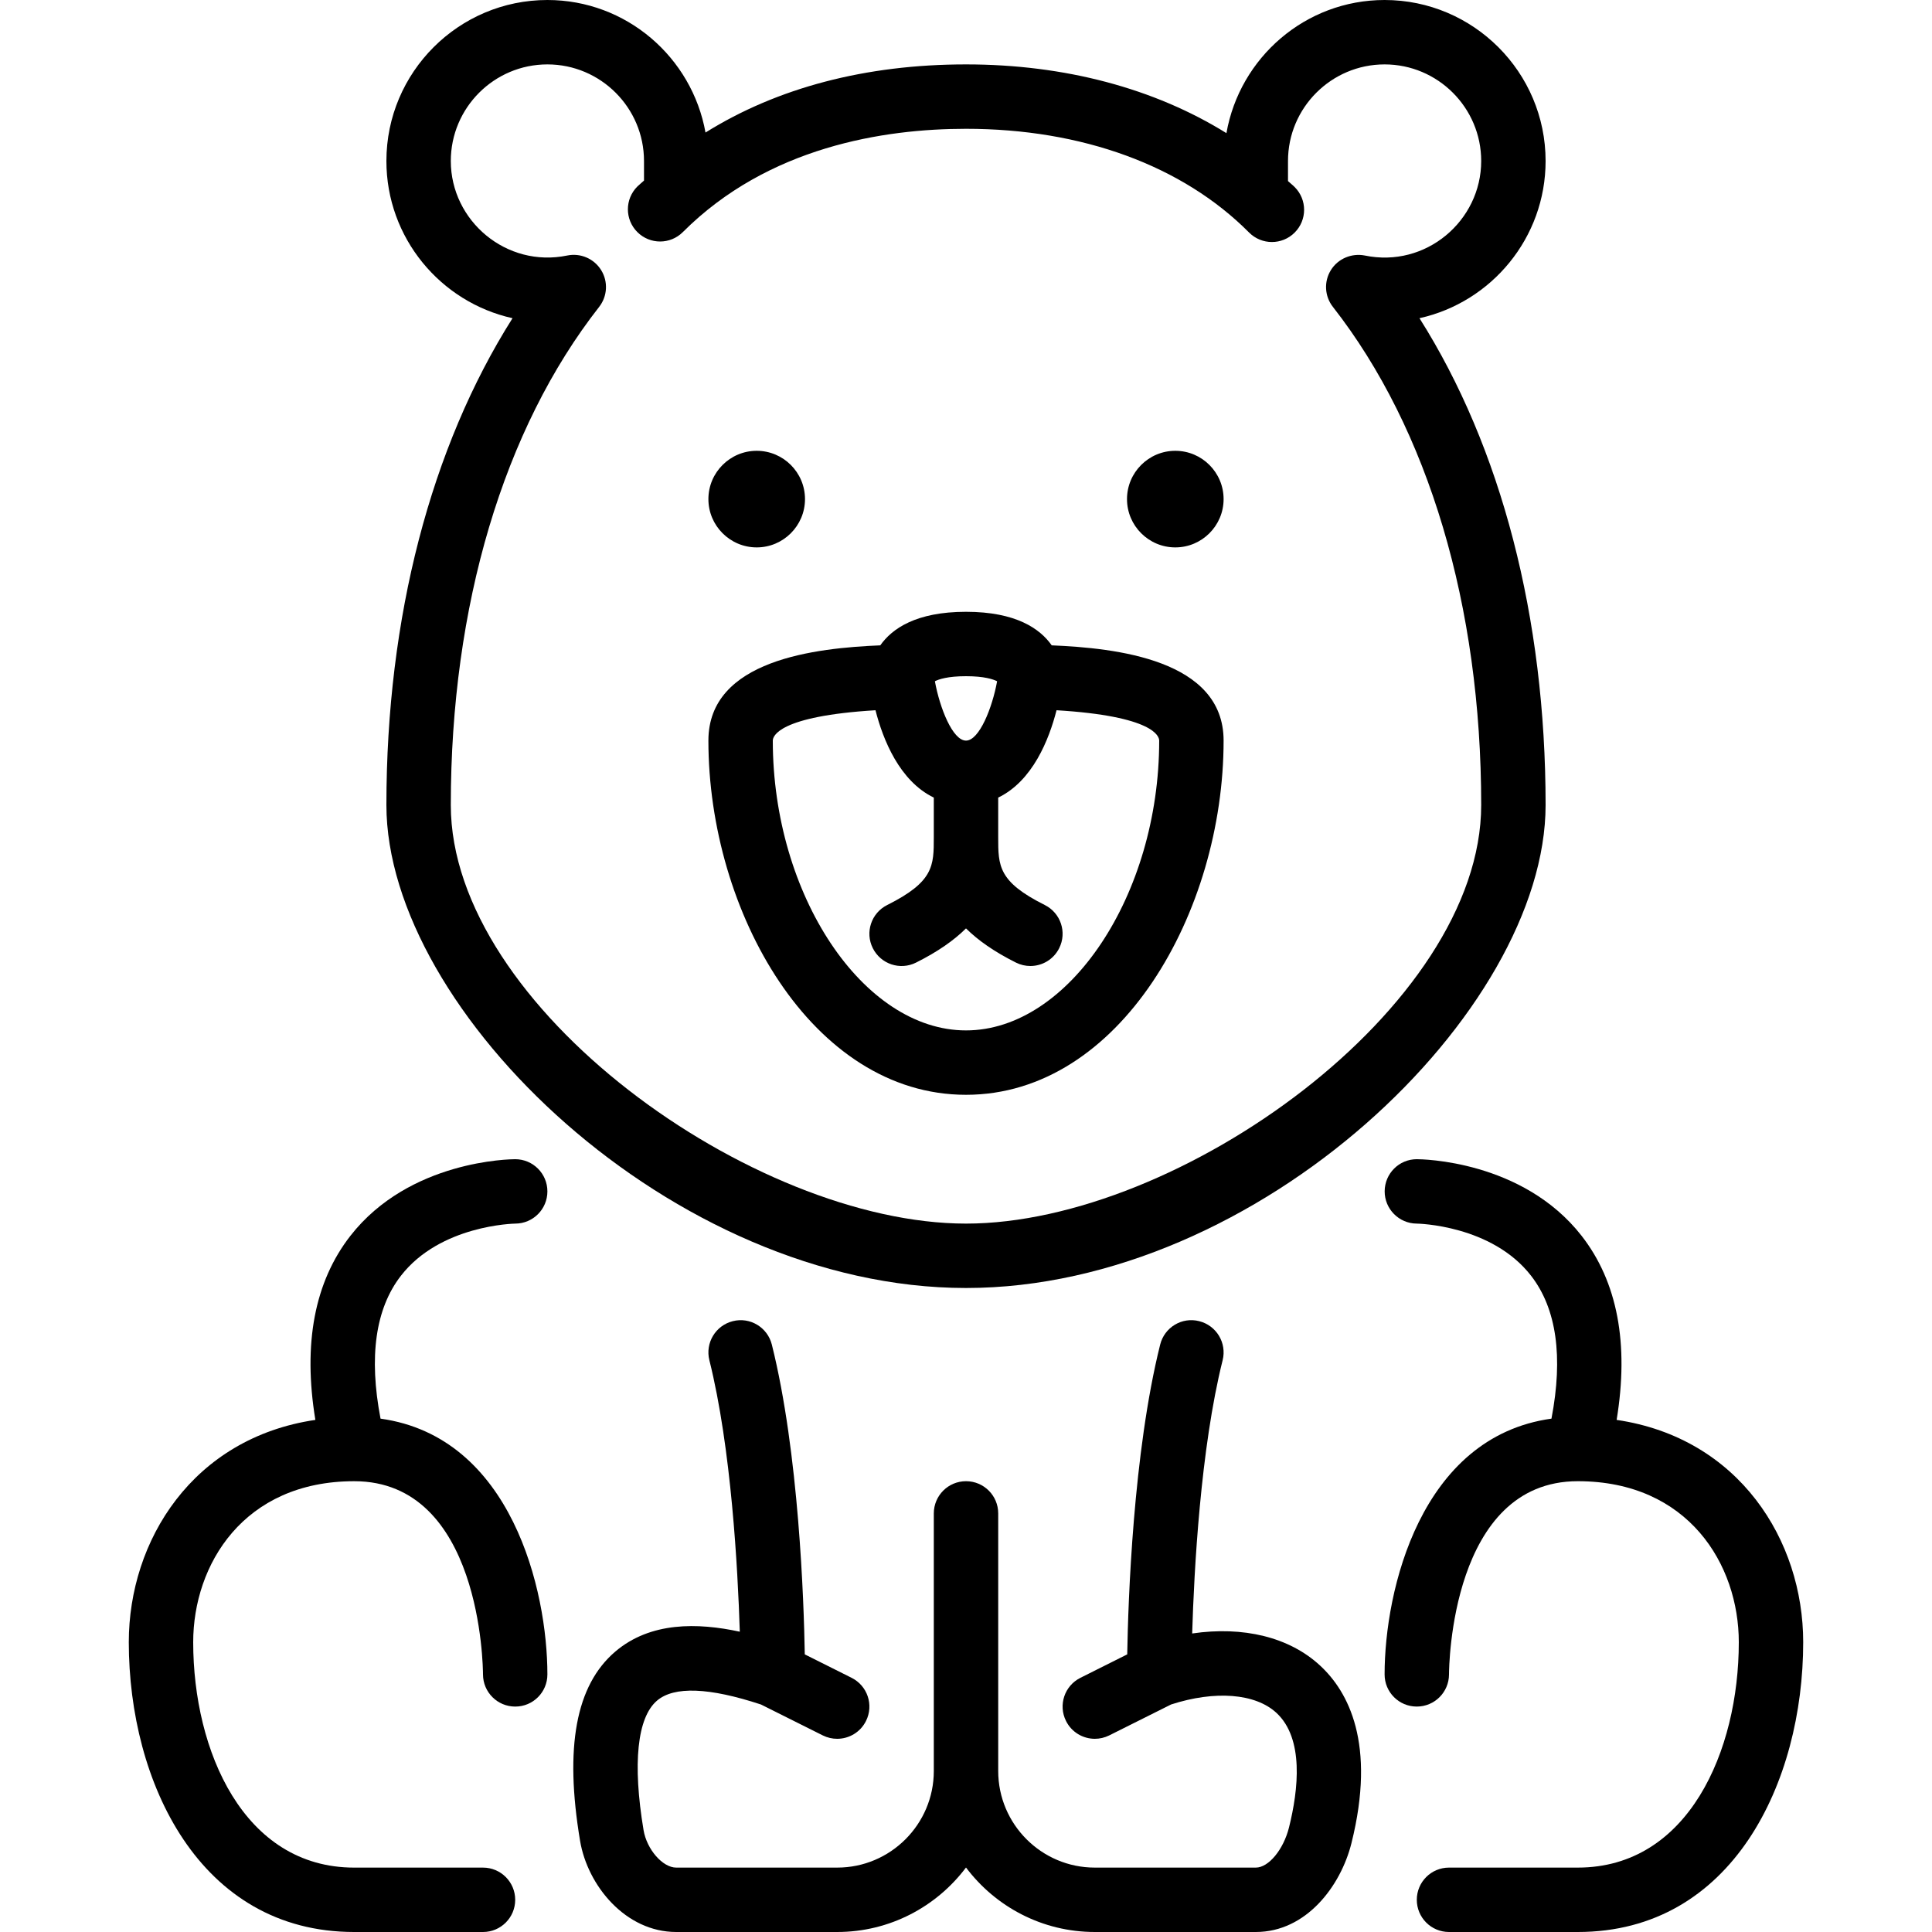
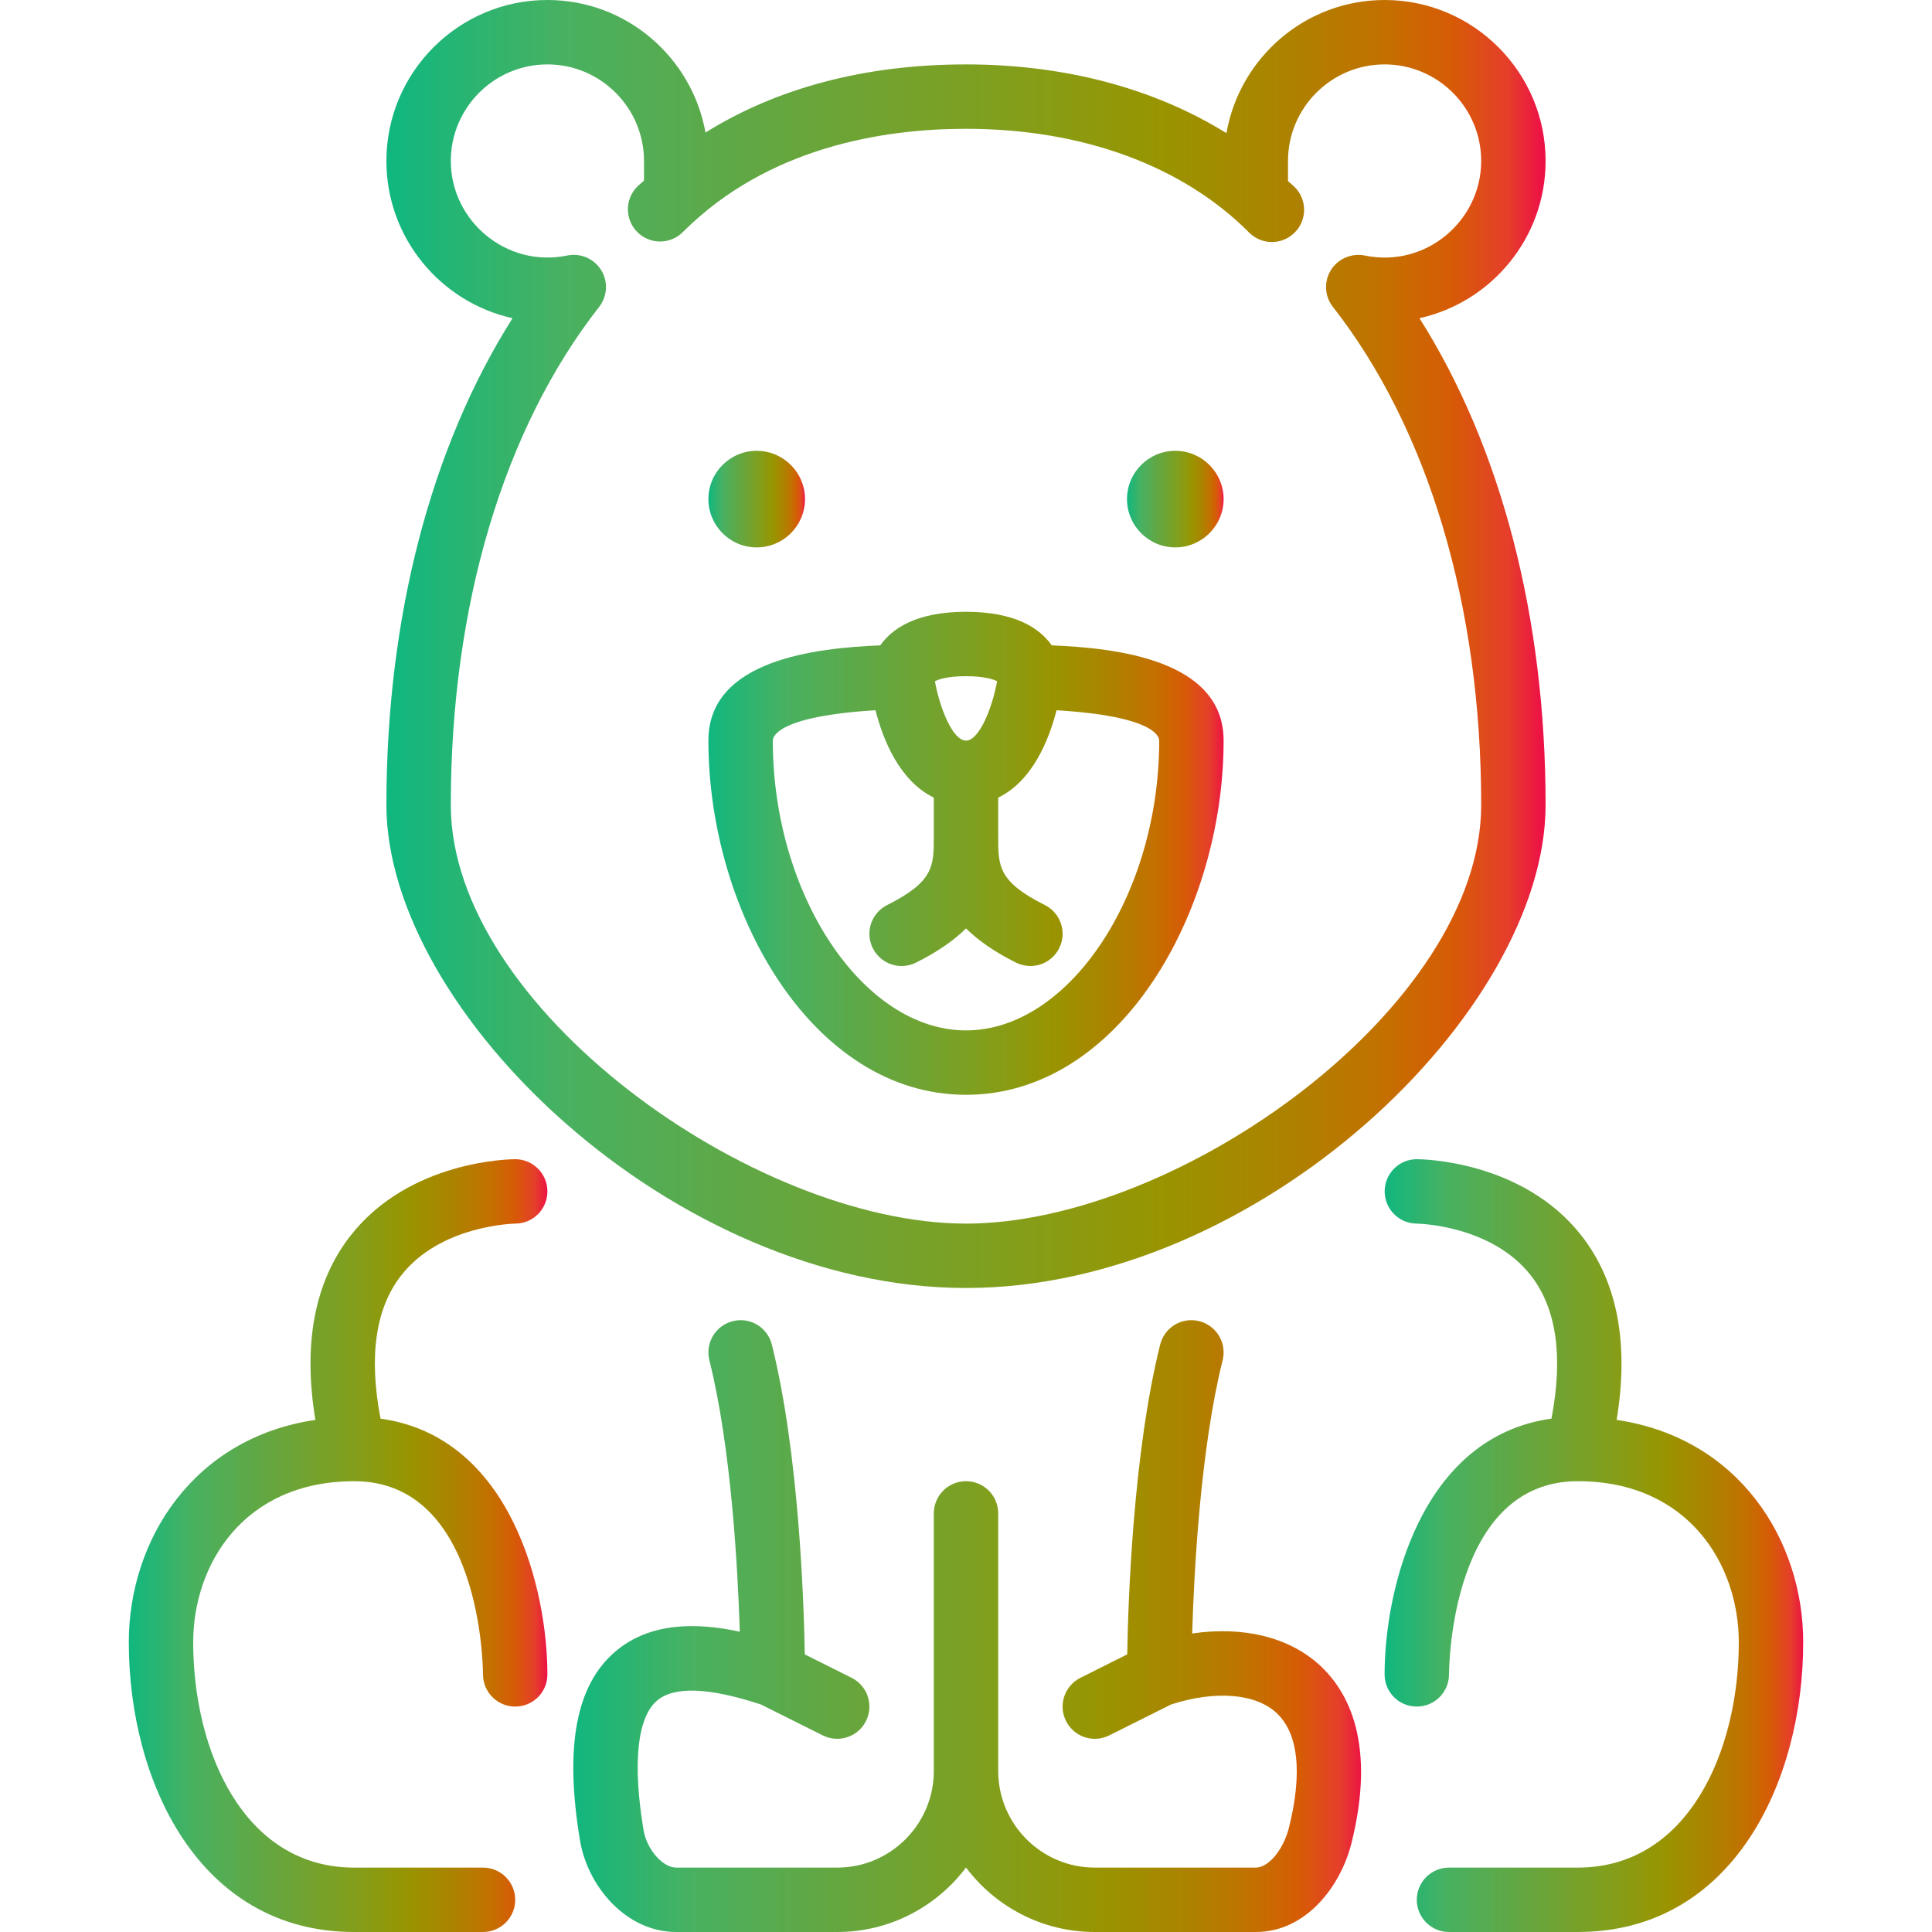
- <svg xmlns="http://www.w3.org/2000/svg" version="1.1" id="Layer_1" x="0px" y="0px" viewBox="0 0 512 512" style="enable-background:new 0 0 512 512;" xml:space="preserve">
+ <svg xmlns="http://www.w3.org/2000/svg" version="1.1" id="Layer_1" x="0px" y="0px" viewBox="0 0 512 512" style="enable-background: new 0 0 512 512" xml:space="preserve">
+   <defs>
+     <linearGradient id="linear" x1="0%" y1="0%" x2="100%" y2="0%">
+       <stop offset="0%" stop-color="#10b77f" />
+       <stop offset="15%" stop-color="#48b161" />
+       <stop offset="34%" stop-color="#65a63f" />
+       <stop offset="53%" stop-color="#819f1d" />
+       <stop offset="67%" stop-color="#999400" />
+       <stop offset="78%" stop-color="#ad8200" />
+       <stop offset="86%" stop-color="#c27100" />
+       <stop offset="92%" stop-color="#d65c05" />
+       <stop offset="97%" stop-color="#e53f2a" />
+       <stop offset="100%" stop-color="#ed1245" />
+     </linearGradient>
+   </defs>
  <g>
    <g>
      <g>
-         <path d="M200.533,145.067c7.057,0,12.8-5.743,12.8-12.8s-5.743-12.8-12.8-12.8s-12.8,5.743-12.8,12.8     S193.476,145.067,200.533,145.067z" />
-         <path d="M311.467,145.067c7.057,0,12.8-5.743,12.8-12.8s-5.743-12.8-12.8-12.8s-12.8,5.743-12.8,12.8     S304.41,145.067,311.467,145.067z" />
-         <path d="M428.425,376.286c3.319-20.198,0.222-36.591-9.293-48.794c-15.667-20.062-42.53-20.292-43.665-20.292     c-4.702,0-8.491,3.797-8.516,8.499c-0.017,4.693,3.78,8.533,8.482,8.567c0.205,0,19.866,0.324,30.328,13.833     c6.75,8.713,8.533,21.453,5.393,37.854c-34.756,4.83-44.22,45.585-44.22,67.78c0,4.71,3.806,8.525,8.516,8.525h0.017     c4.702,0,8.516-3.806,8.533-8.508c0.009-2.099,0.555-51.217,34.133-51.217c29.312,0,42.667,22.118,42.667,42.667     c0,28.774-13.355,59.733-42.667,59.733H384c-4.719,0-8.533,3.823-8.533,8.533S379.281,512,384,512h34.133     c41.045,0,59.733-39.808,59.733-76.8C477.867,408.243,460.894,381.073,428.425,376.286z" />
-         <path d="M349.85,441.404c-8.141-7.552-20.352-10.505-33.911-8.516c0.495-16.632,2.21-48.964,8.073-72.414     c1.143-4.574-1.638-9.207-6.212-10.351c-4.574-1.178-9.207,1.638-10.342,6.204c-7.168,28.663-8.491,67.985-8.73,82.099     l-12.407,6.212c-4.216,2.108-5.931,7.228-3.814,11.443c1.493,2.995,4.506,4.719,7.637,4.719c1.28,0,2.586-0.29,3.806-0.896     l16.401-8.201c11.656-3.772,22.323-2.944,27.913,2.219c7.33,6.793,5.854,20.284,3.328,30.404     c-1.468,5.845-5.402,10.607-8.789,10.607h-42.667c-14.114,0-25.6-11.486-25.6-25.6v-68.267c0-4.71-3.814-8.533-8.533-8.533     c-4.719,0-8.533,3.823-8.533,8.533v68.267c0,14.114-11.486,25.6-25.6,25.6H179.2c-3.593,0-7.799-4.83-8.653-9.941     c-2.944-17.638-1.681-29.824,3.567-34.304c4.531-3.866,13.824-3.499,27.554,1.024l16.384,8.192     c1.22,0.606,2.526,0.896,3.806,0.896c3.132,0,6.144-1.724,7.637-4.719c2.116-4.215,0.401-9.335-3.814-11.443l-12.407-6.212     c-0.239-14.114-1.562-53.436-8.73-82.099c-1.143-4.565-5.777-7.373-10.342-6.204c-4.574,1.143-7.356,5.777-6.212,10.351     c5.803,23.211,7.535,55.177,8.064,71.945c-11.162-2.415-23.689-2.679-33.024,5.291c-10.411,8.9-13.457,25.284-9.31,50.099     C155.699,499.703,165.777,512,179.2,512h42.667c13.943,0,26.342-6.724,34.133-17.092C263.791,505.276,276.19,512,290.133,512     H332.8c13.372,0,22.511-12.194,25.344-23.526C364.749,462.029,357.282,448.282,349.85,441.404z" />
-         <path d="M136.567,324.267c4.702-0.017,8.499-3.831,8.499-8.533c0-4.71-3.814-8.533-8.533-8.533     c-1.135,0-27.998,0.23-43.665,20.292c-9.515,12.203-12.612,28.595-9.293,48.794c-32.469,4.787-49.442,31.957-49.442,58.914     c0,36.992,18.688,76.8,59.733,76.8H128c4.719,0,8.533-3.823,8.533-8.533s-3.814-8.533-8.533-8.533H93.867     c-29.312,0-42.667-30.959-42.667-59.733c0-20.548,13.355-42.667,42.667-42.667c33.579,0,34.125,49.118,34.133,51.217     c0.017,4.702,3.831,8.508,8.533,8.508h0.017c4.71,0,8.516-3.814,8.516-8.525c0-22.195-9.463-62.95-44.22-67.78     c-3.14-16.401-1.357-29.141,5.393-37.854C116.676,324.625,136.269,324.275,136.567,324.267z" />
-         <path d="M256,290.133c40.832,0,68.267-48.538,68.267-93.867c0-21.495-28.612-24.533-45.551-25.242     c-3.081-4.386-9.438-8.892-22.716-8.892c-13.278,0-19.635,4.506-22.716,8.892c-16.939,0.708-45.551,3.746-45.551,25.242     C187.733,241.596,215.168,290.133,256,290.133z M256,179.2c4.855,0,7.228,0.819,8.243,1.34     c-1.263,6.989-4.719,15.727-8.243,15.727c-3.533,0-6.955-8.644-8.243-15.727C248.781,180.011,251.153,179.2,256,179.2z      M232.013,188.22c1.988,7.791,6.366,18.756,15.454,23.151v10.496c0,7.603,0,11.793-12.348,17.971     c-4.215,2.108-5.931,7.228-3.814,11.443c2.108,4.215,7.219,5.931,11.443,3.823c5.837-2.918,10.112-5.948,13.252-9.071     c3.14,3.123,7.415,6.153,13.252,9.071c1.22,0.606,2.526,0.896,3.806,0.896c3.132,0,6.144-1.724,7.637-4.719     c2.116-4.215,0.401-9.335-3.814-11.443c-12.348-6.178-12.348-10.368-12.348-17.971v-10.496     c9.105-4.386,13.474-15.36,15.462-23.151c25.737,1.562,27.204,6.912,27.204,8.047c0,40.909-23.927,76.8-51.2,76.8     s-51.2-35.891-51.2-76.8C204.8,195.132,206.276,189.79,232.013,188.22z" />
-         <path d="M256,341.333c77.662,0,153.6-73.293,153.6-128c0-49.69-11.776-94.797-33.425-129.007     c19.098-4.233,33.425-21.308,33.425-41.66C409.6,19.14,390.46,0,366.933,0c-21.001,0-38.4,15.283-41.916,35.285     C305.971,23.45,282.206,17.067,256,17.067c-26.598,0-50.04,6.204-69.035,18.057C183.39,15.198,166.007,0,145.067,0     C121.54,0,102.4,19.14,102.4,42.667c0,20.352,14.328,37.427,33.425,41.66c-21.649,34.21-33.425,79.317-33.425,129.007     C102.4,268.041,178.338,341.333,256,341.333z M159.309,71.578c-1.894-3.046-5.478-4.582-8.977-3.866     c-16.154,3.328-30.865-9.199-30.865-25.045c0-14.114,11.486-25.6,25.6-25.6s25.6,11.486,25.6,25.6v5.188     c-0.572,0.546-1.212,1.024-1.766,1.579c-3.337,3.337-3.337,8.73,0,12.066c3.337,3.336,8.73,3.336,12.066,0     C203.58,38.886,234.257,34.133,256,34.133c30.754,0,57.404,9.762,75.017,27.486c1.664,1.673,3.857,2.517,6.05,2.517     c2.176,0,4.352-0.828,6.016-2.483c3.345-3.328,3.362-8.721,0.034-12.066c-0.555-0.572-1.212-1.05-1.784-1.604v-5.316     c0-14.114,11.486-25.6,25.6-25.6s25.6,11.486,25.6,25.6c0,15.838-14.652,28.407-30.857,25.045     c-3.465-0.674-7.091,0.819-8.977,3.866c-1.894,3.046-1.673,6.938,0.538,9.754c25.335,32.384,39.296,79.258,39.296,132.002     c0,53.564-80.137,110.933-136.533,110.933s-136.533-57.37-136.533-110.933c0-52.745,13.961-99.627,39.305-131.994     C160.981,78.515,161.203,74.624,159.309,71.578z" />
+         <path d="M200.533,145.067c7.057,0,12.8-5.743,12.8-12.8s-5.743-12.8-12.8-12.8s-12.8,5.743-12.8,12.8     S193.476,145.067,200.533,145.067z" fill="url(#linear)" />
+         <path d="M311.467,145.067c7.057,0,12.8-5.743,12.8-12.8s-5.743-12.8-12.8-12.8s-12.8,5.743-12.8,12.8     S304.41,145.067,311.467,145.067z" fill="url(#linear)" />
+         <path d="M428.425,376.286c3.319-20.198,0.222-36.591-9.293-48.794c-15.667-20.062-42.53-20.292-43.665-20.292     c-4.702,0-8.491,3.797-8.516,8.499c-0.017,4.693,3.78,8.533,8.482,8.567c0.205,0,19.866,0.324,30.328,13.833     c6.75,8.713,8.533,21.453,5.393,37.854c-34.756,4.83-44.22,45.585-44.22,67.78c0,4.71,3.806,8.525,8.516,8.525h0.017     c4.702,0,8.516-3.806,8.533-8.508c0.009-2.099,0.555-51.217,34.133-51.217c29.312,0,42.667,22.118,42.667,42.667     c0,28.774-13.355,59.733-42.667,59.733H384c-4.719,0-8.533,3.823-8.533,8.533S379.281,512,384,512h34.133     c41.045,0,59.733-39.808,59.733-76.8C477.867,408.243,460.894,381.073,428.425,376.286z" fill="url(#linear)" />
+         <path d="M349.85,441.404c-8.141-7.552-20.352-10.505-33.911-8.516c0.495-16.632,2.21-48.964,8.073-72.414     c1.143-4.574-1.638-9.207-6.212-10.351c-4.574-1.178-9.207,1.638-10.342,6.204c-7.168,28.663-8.491,67.985-8.73,82.099     l-12.407,6.212c-4.216,2.108-5.931,7.228-3.814,11.443c1.493,2.995,4.506,4.719,7.637,4.719c1.28,0,2.586-0.29,3.806-0.896     l16.401-8.201c11.656-3.772,22.323-2.944,27.913,2.219c7.33,6.793,5.854,20.284,3.328,30.404     c-1.468,5.845-5.402,10.607-8.789,10.607h-42.667c-14.114,0-25.6-11.486-25.6-25.6v-68.267c0-4.71-3.814-8.533-8.533-8.533     c-4.719,0-8.533,3.823-8.533,8.533v68.267c0,14.114-11.486,25.6-25.6,25.6H179.2c-3.593,0-7.799-4.83-8.653-9.941     c-2.944-17.638-1.681-29.824,3.567-34.304c4.531-3.866,13.824-3.499,27.554,1.024l16.384,8.192     c1.22,0.606,2.526,0.896,3.806,0.896c3.132,0,6.144-1.724,7.637-4.719c2.116-4.215,0.401-9.335-3.814-11.443l-12.407-6.212     c-0.239-14.114-1.562-53.436-8.73-82.099c-1.143-4.565-5.777-7.373-10.342-6.204c-4.574,1.143-7.356,5.777-6.212,10.351     c5.803,23.211,7.535,55.177,8.064,71.945c-11.162-2.415-23.689-2.679-33.024,5.291c-10.411,8.9-13.457,25.284-9.31,50.099     C155.699,499.703,165.777,512,179.2,512h42.667c13.943,0,26.342-6.724,34.133-17.092C263.791,505.276,276.19,512,290.133,512     H332.8c13.372,0,22.511-12.194,25.344-23.526C364.749,462.029,357.282,448.282,349.85,441.404z" fill="url(#linear)" />
+         <path d="M136.567,324.267c4.702-0.017,8.499-3.831,8.499-8.533c0-4.71-3.814-8.533-8.533-8.533     c-1.135,0-27.998,0.23-43.665,20.292c-9.515,12.203-12.612,28.595-9.293,48.794c-32.469,4.787-49.442,31.957-49.442,58.914     c0,36.992,18.688,76.8,59.733,76.8H128c4.719,0,8.533-3.823,8.533-8.533s-3.814-8.533-8.533-8.533H93.867     c-29.312,0-42.667-30.959-42.667-59.733c0-20.548,13.355-42.667,42.667-42.667c33.579,0,34.125,49.118,34.133,51.217     c0.017,4.702,3.831,8.508,8.533,8.508h0.017c4.71,0,8.516-3.814,8.516-8.525c0-22.195-9.463-62.95-44.22-67.78     c-3.14-16.401-1.357-29.141,5.393-37.854C116.676,324.625,136.269,324.275,136.567,324.267z" fill="url(#linear)" />
+         <path d="M256,290.133c40.832,0,68.267-48.538,68.267-93.867c0-21.495-28.612-24.533-45.551-25.242     c-3.081-4.386-9.438-8.892-22.716-8.892c-13.278,0-19.635,4.506-22.716,8.892c-16.939,0.708-45.551,3.746-45.551,25.242     C187.733,241.596,215.168,290.133,256,290.133z M256,179.2c4.855,0,7.228,0.819,8.243,1.34     c-1.263,6.989-4.719,15.727-8.243,15.727c-3.533,0-6.955-8.644-8.243-15.727C248.781,180.011,251.153,179.2,256,179.2z      M232.013,188.22c1.988,7.791,6.366,18.756,15.454,23.151v10.496c0,7.603,0,11.793-12.348,17.971     c-4.215,2.108-5.931,7.228-3.814,11.443c2.108,4.215,7.219,5.931,11.443,3.823c5.837-2.918,10.112-5.948,13.252-9.071     c3.14,3.123,7.415,6.153,13.252,9.071c1.22,0.606,2.526,0.896,3.806,0.896c3.132,0,6.144-1.724,7.637-4.719     c2.116-4.215,0.401-9.335-3.814-11.443c-12.348-6.178-12.348-10.368-12.348-17.971v-10.496     c9.105-4.386,13.474-15.36,15.462-23.151c25.737,1.562,27.204,6.912,27.204,8.047c0,40.909-23.927,76.8-51.2,76.8     s-51.2-35.891-51.2-76.8C204.8,195.132,206.276,189.79,232.013,188.22z" fill="url(#linear)" />
+         <path d="M256,341.333c77.662,0,153.6-73.293,153.6-128c0-49.69-11.776-94.797-33.425-129.007     c19.098-4.233,33.425-21.308,33.425-41.66C409.6,19.14,390.46,0,366.933,0c-21.001,0-38.4,15.283-41.916,35.285     C305.971,23.45,282.206,17.067,256,17.067c-26.598,0-50.04,6.204-69.035,18.057C183.39,15.198,166.007,0,145.067,0     C121.54,0,102.4,19.14,102.4,42.667c0,20.352,14.328,37.427,33.425,41.66c-21.649,34.21-33.425,79.317-33.425,129.007     C102.4,268.041,178.338,341.333,256,341.333z M159.309,71.578c-1.894-3.046-5.478-4.582-8.977-3.866     c-16.154,3.328-30.865-9.199-30.865-25.045c0-14.114,11.486-25.6,25.6-25.6s25.6,11.486,25.6,25.6v5.188     c-0.572,0.546-1.212,1.024-1.766,1.579c-3.337,3.337-3.337,8.73,0,12.066c3.337,3.336,8.73,3.336,12.066,0     C203.58,38.886,234.257,34.133,256,34.133c30.754,0,57.404,9.762,75.017,27.486c1.664,1.673,3.857,2.517,6.05,2.517     c2.176,0,4.352-0.828,6.016-2.483c3.345-3.328,3.362-8.721,0.034-12.066c-0.555-0.572-1.212-1.05-1.784-1.604v-5.316     c0-14.114,11.486-25.6,25.6-25.6s25.6,11.486,25.6,25.6c0,15.838-14.652,28.407-30.857,25.045     c-3.465-0.674-7.091,0.819-8.977,3.866c-1.894,3.046-1.673,6.938,0.538,9.754c25.335,32.384,39.296,79.258,39.296,132.002     c0,53.564-80.137,110.933-136.533,110.933s-136.533-57.37-136.533-110.933c0-52.745,13.961-99.627,39.305-131.994     C160.981,78.515,161.203,74.624,159.309,71.578z" fill="url(#linear)" />
      </g>
    </g>
  </g>
-   <g>
- </g>
-   <g>
- </g>
-   <g>
- </g>
-   <g>
- </g>
-   <g>
- </g>
-   <g>
- </g>
-   <g>
- </g>
-   <g>
- </g>
-   <g>
- </g>
-   <g>
- </g>
-   <g>
- </g>
-   <g>
- </g>
-   <g>
- </g>
-   <g>
- </g>
-   <g>
- </g>
+   <g />
+   <g />
+   <g />
+   <g />
+   <g />
+   <g />
+   <g />
+   <g />
+   <g />
+   <g />
+   <g />
+   <g />
+   <g />
+   <g />
+   <g />
</svg>
